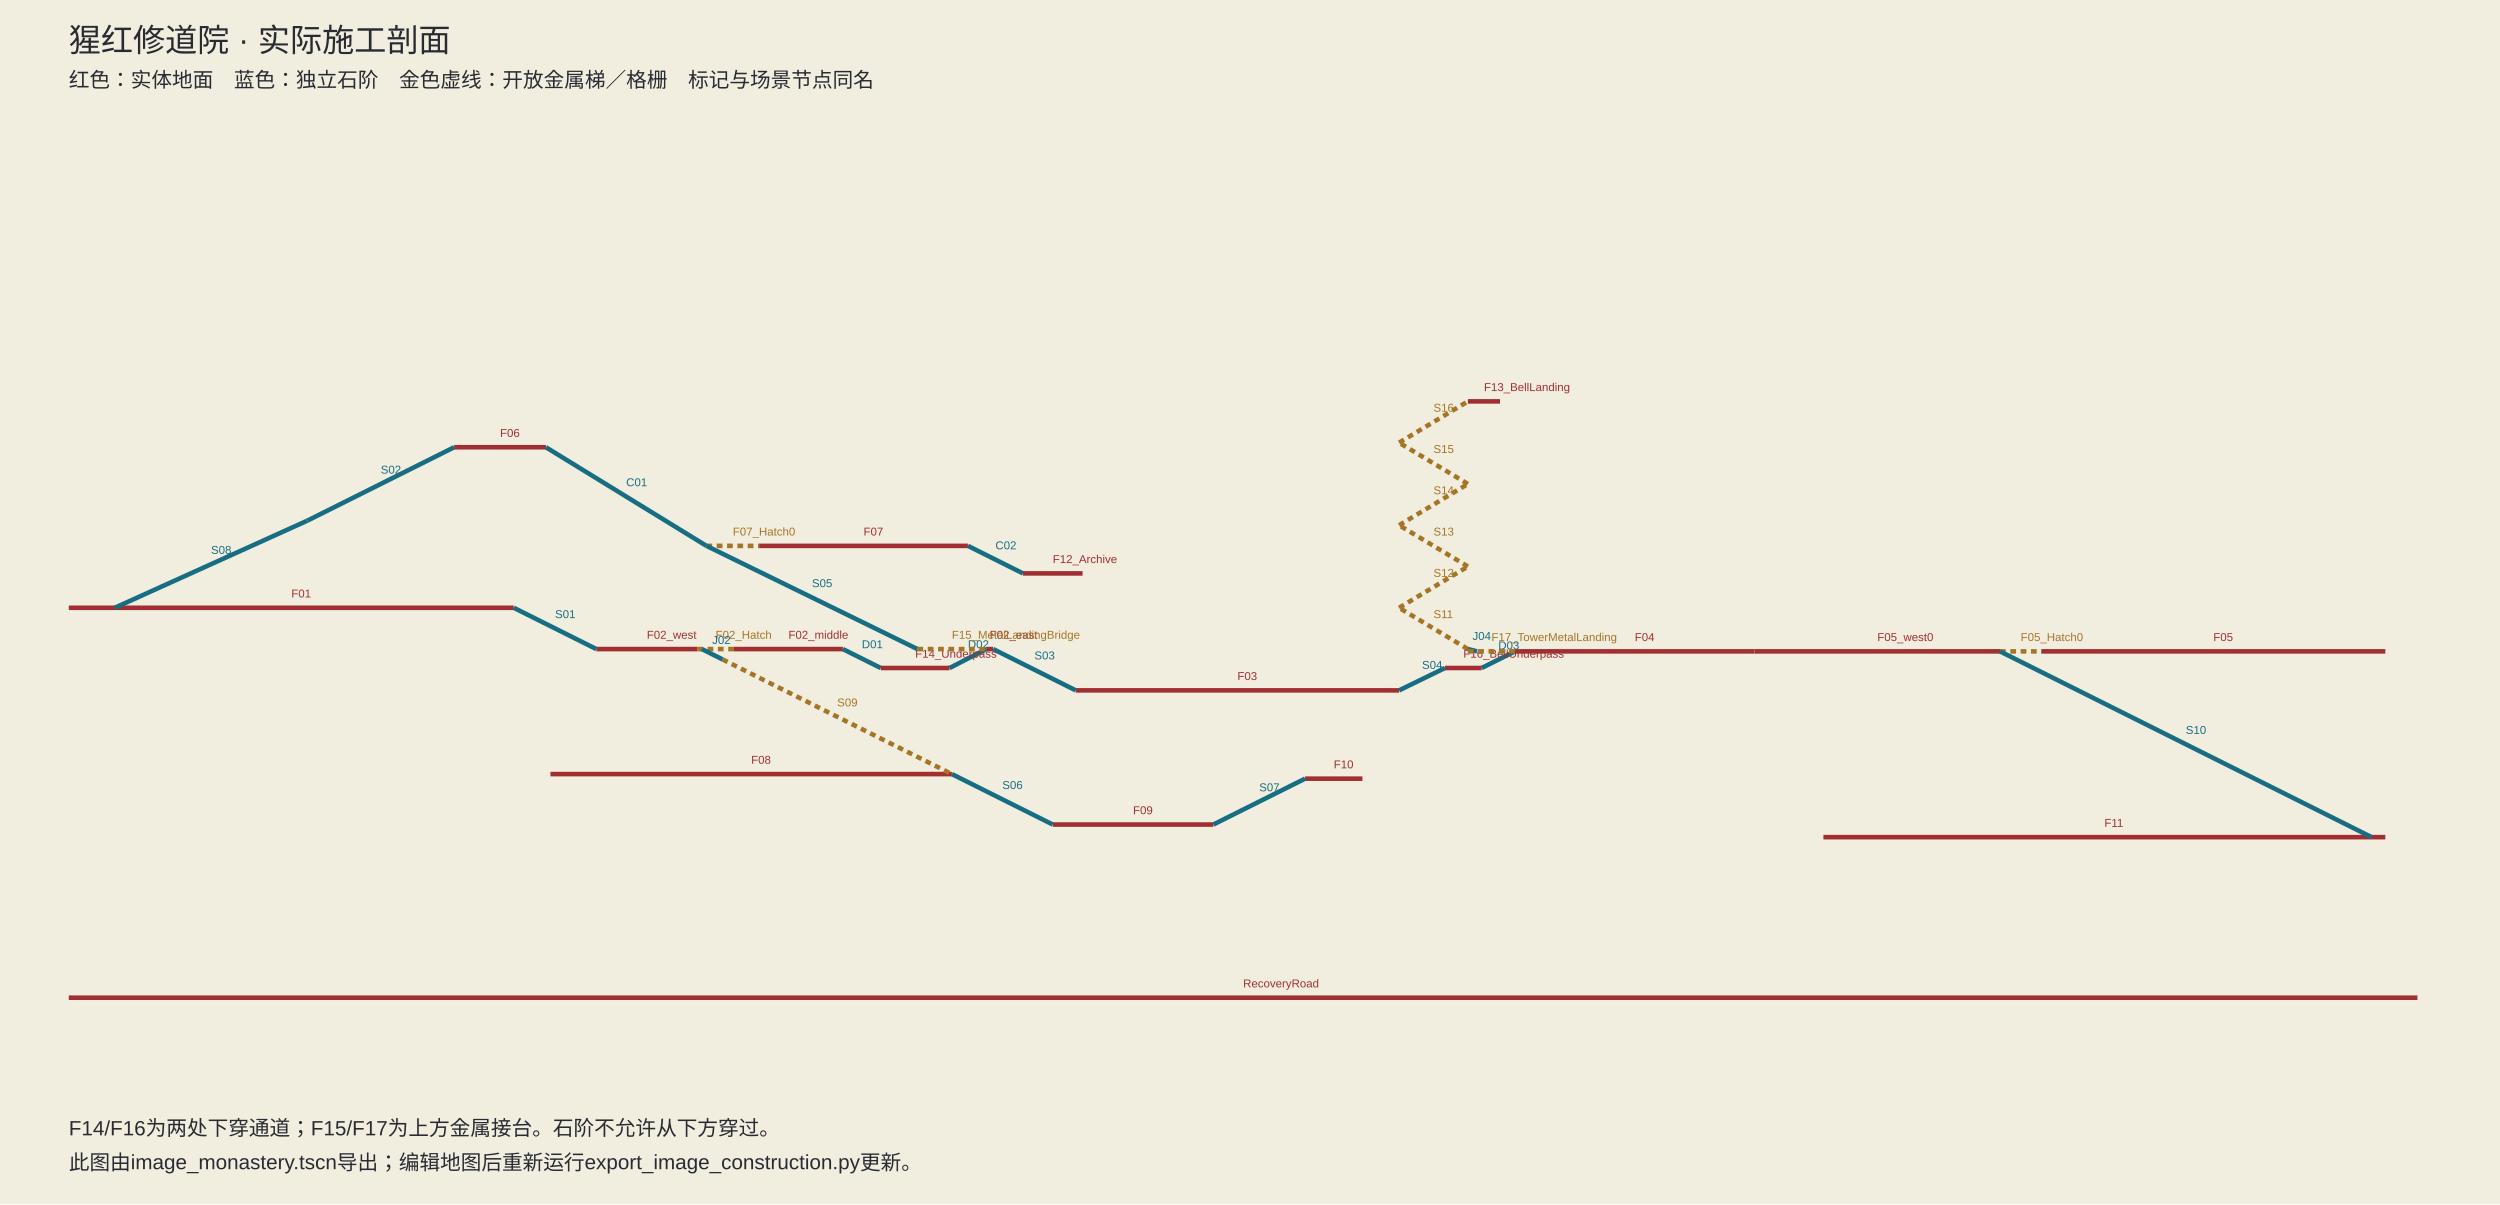
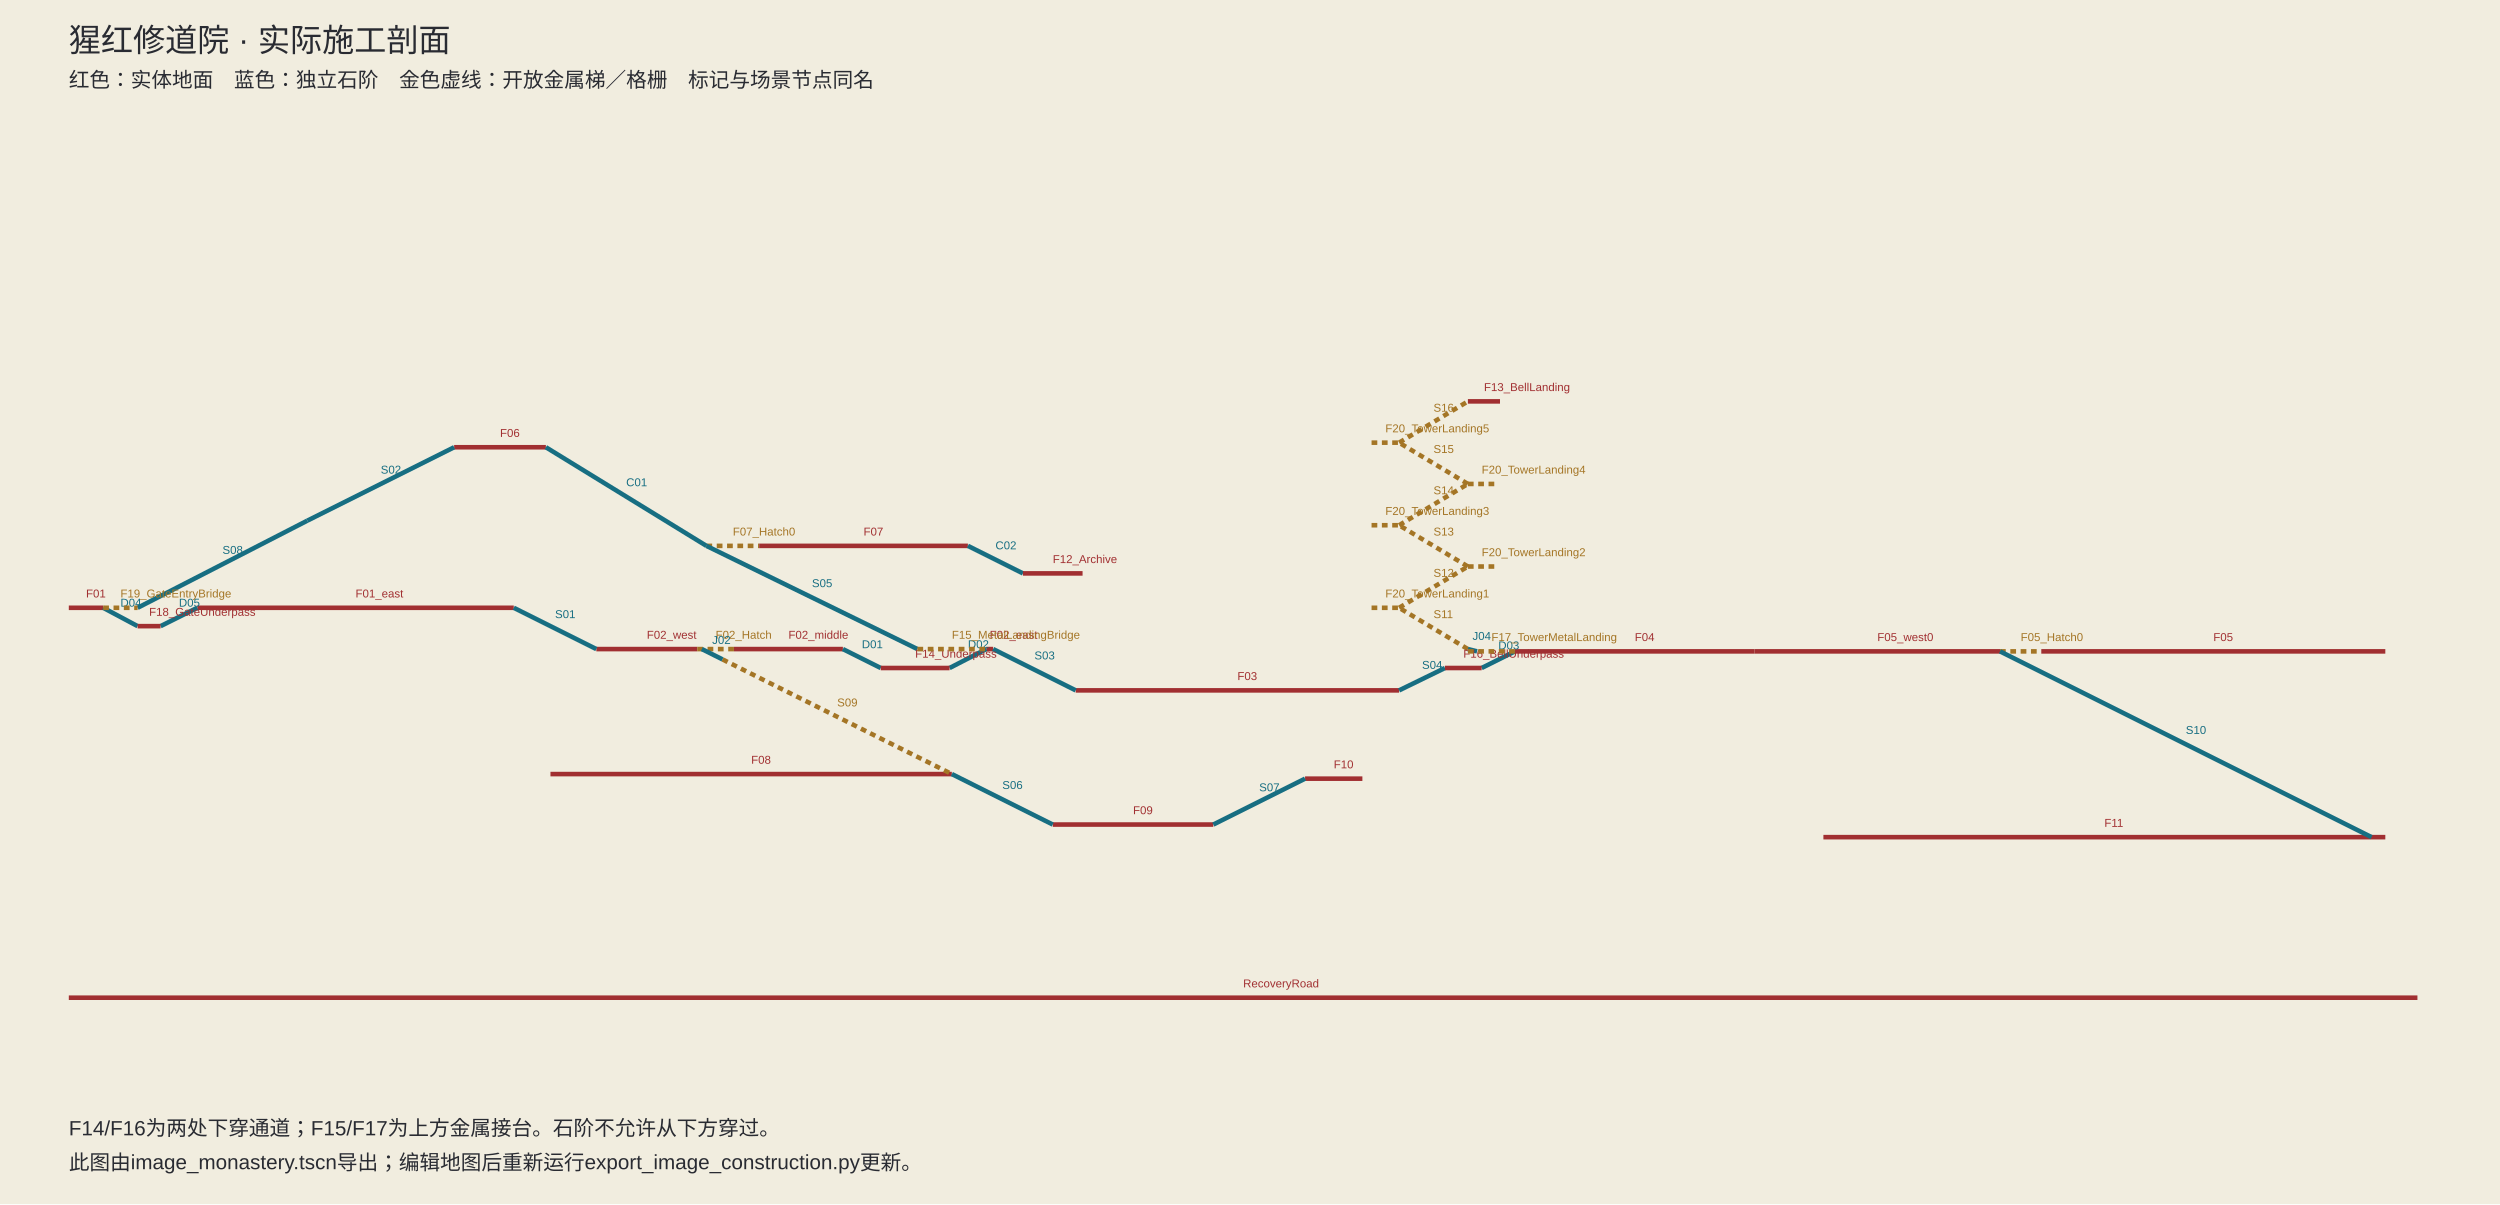
<svg xmlns="http://www.w3.org/2000/svg" width="2180" height="1050" viewBox="0 0 2180 1050">
  <rect width="2180" height="1050" fill="#f1eddf" />
  <g font-family="Microsoft YaHei,Arial" fill="#292b32">
    <text x="60" y="45" font-size="28">猩红修道院 · 实际施工剖面</text>
    <text x="60" y="76" font-size="18">红色：实体地面　蓝色：独立石阶　金色虚线：开放金属梯／格栅　标记与场景节点同名</text>
-     <path d="M60.0,530.0 L448.0,530.0" stroke="#a12f31" stroke-width="4" />
-     <text x="254.0" y="521.0" font-size="10" fill="#a12f31">F01</text>
+     <path d="M60.0,530.0 L90.0,530.0" stroke="#a12f31" stroke-width="4" />
+     <text x="75.0" y="521.0" font-size="10" fill="#a12f31">F01</text>
+     <path d="M172.0,530.0 L448.0,530.0" stroke="#a12f31" stroke-width="4" />
+     <text x="310.0" y="521.0" font-size="10" fill="#a12f31">F01_east</text>
    <path d="M520.0,566.0 L608.0,566.0" stroke="#a12f31" stroke-width="4" />
    <text x="564.0" y="557.0" font-size="10" fill="#a12f31">F02_west</text>
    <path d="M608.0,566.0 L640.0,566.0" stroke="#a47525" stroke-width="4" stroke-dasharray="5 4" />
    <text x="624.0" y="557.0" font-size="10" fill="#a47525">F02_Hatch</text>
    <path d="M640.0,566.0 L735.0,566.0" stroke="#a12f31" stroke-width="4" />
    <text x="687.5" y="557.0" font-size="10" fill="#a12f31">F02_middle</text>
    <path d="M860.0,566.0 L866.0,566.0" stroke="#a12f31" stroke-width="4" />
    <text x="863.0" y="557.0" font-size="10" fill="#a12f31">F02_east</text>
    <path d="M938.0,602.0 L1220.0,602.0" stroke="#a12f31" stroke-width="4" />
    <text x="1079.0" y="593.0" font-size="10" fill="#a12f31">F03</text>
    <path d="M1321.0,568.0 L1530.0,568.0" stroke="#a12f31" stroke-width="4" />
    <text x="1425.5" y="559.0" font-size="10" fill="#a12f31">F04</text>
    <path d="M1530.0,568.0 L1744.0,568.0" stroke="#a12f31" stroke-width="4" />
    <text x="1637.0" y="559.0" font-size="10" fill="#a12f31">F05_west0</text>
    <path d="M1744.0,568.0 L1780.0,568.0" stroke="#a47525" stroke-width="4" stroke-dasharray="5 4" />
    <text x="1762.0" y="559.0" font-size="10" fill="#a47525">F05_Hatch0</text>
    <path d="M1780.0,568.0 L2080.0,568.0" stroke="#a12f31" stroke-width="4" />
    <text x="1930.0" y="559.0" font-size="10" fill="#a12f31">F05</text>
    <path d="M396.0,390.0 L476.0,390.0" stroke="#a12f31" stroke-width="4" />
    <text x="436.0" y="381.0" font-size="10" fill="#a12f31">F06</text>
    <path d="M616.0,476.0 L662.0,476.0" stroke="#a47525" stroke-width="4" stroke-dasharray="5 4" />
    <text x="639.0" y="467.0" font-size="10" fill="#a47525">F07_Hatch0</text>
    <path d="M662.0,476.0 L844.0,476.0" stroke="#a12f31" stroke-width="4" />
    <text x="753.0" y="467.0" font-size="10" fill="#a12f31">F07</text>
    <path d="M480.0,675.0 L830.0,675.0" stroke="#a12f31" stroke-width="4" />
    <text x="655.0" y="666.0" font-size="10" fill="#a12f31">F08</text>
    <path d="M918.0,719.0 L1058.0,719.0" stroke="#a12f31" stroke-width="4" />
    <text x="988.0" y="710.0" font-size="10" fill="#a12f31">F09</text>
    <path d="M1138.0,679.0 L1188.0,679.0" stroke="#a12f31" stroke-width="4" />
    <text x="1163.0" y="670.0" font-size="10" fill="#a12f31">F10</text>
    <path d="M1590.0,730.0 L2080.0,730.0" stroke="#a12f31" stroke-width="4" />
    <text x="1835.0" y="721.0" font-size="10" fill="#a12f31">F11</text>
    <path d="M448.0,530.0 L520.0,566.0" stroke="#176e82" stroke-width="4" />
    <text x="484.0" y="539.0" font-size="10" fill="#176e82">S01</text>
    <path d="M268.0,454.0 L396.0,390.0" stroke="#176e82" stroke-width="4" />
    <text x="332.0" y="413.0" font-size="10" fill="#176e82">S02</text>
    <path d="M866.0,566.0 L938.0,602.0" stroke="#176e82" stroke-width="4" />
    <text x="902.0" y="575.0" font-size="10" fill="#176e82">S03</text>
    <path d="M1220.0,602.0 L1260.0,582.5" stroke="#176e82" stroke-width="4" />
    <text x="1240.0" y="583.25" font-size="10" fill="#176e82">S04</text>
    <path d="M616.0,476.0 L800.0,566.0" stroke="#176e82" stroke-width="4" />
    <text x="708.0" y="512.0" font-size="10" fill="#176e82">S05</text>
    <path d="M830.0,675.0 L918.0,719.0" stroke="#176e82" stroke-width="4" />
    <text x="874.0" y="688.0" font-size="10" fill="#176e82">S06</text>
    <path d="M1058.0,719.0 L1138.0,679.0" stroke="#176e82" stroke-width="4" />
    <text x="1098.0" y="690.0" font-size="10" fill="#176e82">S07</text>
-     <path d="M100.0,530.0 L268.0,454.0" stroke="#176e82" stroke-width="4" />
-     <text x="184.0" y="483.0" font-size="10" fill="#176e82">S08</text>
+     <path d="M120.0,530.0 L268.0,454.0" stroke="#176e82" stroke-width="4" />
+     <text x="194.0" y="483.0" font-size="10" fill="#176e82">S08</text>
    <path d="M630.0,575.0 L830.0,675.0" stroke="#a47525" stroke-width="4" stroke-dasharray="5 4" />
    <text x="730.0" y="616.0" font-size="10" fill="#a47525">S09</text>
    <path d="M1744.0,568.0 L2068.0,730.0" stroke="#176e82" stroke-width="4" />
    <text x="1906.0" y="640.0" font-size="10" fill="#176e82">S10</text>
    <path d="M1280.0,566.0 L1220.0,530.0" stroke="#a47525" stroke-width="4" stroke-dasharray="5 4" />
    <text x="1250.0" y="539.0" font-size="10" fill="#a47525">S11</text>
    <path d="M1220.0,530.0 L1280.0,494.0" stroke="#a47525" stroke-width="4" stroke-dasharray="5 4" />
    <text x="1250.0" y="503.0" font-size="10" fill="#a47525">S12</text>
    <path d="M1280.0,494.0 L1220.0,458.0" stroke="#a47525" stroke-width="4" stroke-dasharray="5 4" />
    <text x="1250.0" y="467.0" font-size="10" fill="#a47525">S13</text>
    <path d="M1220.0,458.0 L1280.0,422.0" stroke="#a47525" stroke-width="4" stroke-dasharray="5 4" />
    <text x="1250.0" y="431.0" font-size="10" fill="#a47525">S14</text>
    <path d="M1280.0,422.0 L1220.0,386.0" stroke="#a47525" stroke-width="4" stroke-dasharray="5 4" />
    <text x="1250.0" y="395.0" font-size="10" fill="#a47525">S15</text>
    <path d="M1220.0,386.0 L1280.0,350.0" stroke="#a47525" stroke-width="4" stroke-dasharray="5 4" />
    <text x="1250.0" y="359.0" font-size="10" fill="#a47525">S16</text>
    <path d="M612.0,566.0 L630.0,575.0" stroke="#176e82" stroke-width="4" />
    <text x="621.0" y="561.5" font-size="10" fill="#176e82">J02</text>
    <path d="M1280.0,566.0 L1288.0,568.0" stroke="#176e82" stroke-width="4" />
    <text x="1284.0" y="558.0" font-size="10" fill="#176e82">J04</text>
    <path d="M476.0,390.0 L616.0,476.0" stroke="#176e82" stroke-width="4" />
    <text x="546.0" y="424.0" font-size="10" fill="#176e82">C01</text>
    <path d="M844.0,476.0 L892.0,500.0" stroke="#176e82" stroke-width="4" />
    <text x="868.0" y="479.0" font-size="10" fill="#176e82">C02</text>
    <path d="M735.0,566.0 L768.0,582.5" stroke="#176e82" stroke-width="4" />
    <text x="751.5" y="565.25" font-size="10" fill="#176e82">D01</text>
    <path d="M828.0,582.5 L860.0,566.0" stroke="#176e82" stroke-width="4" />
    <text x="844.0" y="565.25" font-size="10" fill="#176e82">D02</text>
    <path d="M1292.0,582.5 L1321.0,568.0" stroke="#176e82" stroke-width="4" />
    <text x="1306.5" y="566.25" font-size="10" fill="#176e82">D03</text>
    <path d="M892.0,500.0 L944.0,500.0" stroke="#a12f31" stroke-width="4" />
    <text x="918.0" y="491.0" font-size="10" fill="#a12f31">F12_Archive</text>
    <path d="M1280.0,350.0 L1308.0,350.0" stroke="#a12f31" stroke-width="4" />
    <text x="1294.0" y="341.0" font-size="10" fill="#a12f31">F13_BellLanding</text>
    <path d="M768.0,582.5 L828.0,582.5" stroke="#a12f31" stroke-width="4" />
    <text x="798.0" y="573.5" font-size="10" fill="#a12f31">F14_Underpass</text>
    <path d="M800.0,566.0 L860.0,566.0" stroke="#a47525" stroke-width="4" stroke-dasharray="5 4" />
    <text x="830.0" y="557.0" font-size="10" fill="#a47525">F15_MetalLandingBridge</text>
    <path d="M1260.0,582.5 L1292.0,582.5" stroke="#a12f31" stroke-width="4" />
    <text x="1276.0" y="573.5" font-size="10" fill="#a12f31">F16_BellUnderpass</text>
    <path d="M1280.0,568.0 L1321.0,568.0" stroke="#a47525" stroke-width="4" stroke-dasharray="5 4" />
    <text x="1300.5" y="559.0" font-size="10" fill="#a47525">F17_TowerMetalLanding</text>
+     <path d="M90.0,530.0 L120.0,546.0" stroke="#176e82" stroke-width="4" />
+     <text x="105.0" y="529.0" font-size="10" fill="#176e82">D04</text>
+     <path d="M140.0,546.0 L172.0,530.0" stroke="#176e82" stroke-width="4" />
+     <text x="156.0" y="529.0" font-size="10" fill="#176e82">D05</text>
+     <path d="M120.0,546.0 L140.0,546.0" stroke="#a12f31" stroke-width="4" />
+     <text x="130.0" y="537.0" font-size="10" fill="#a12f31">F18_GateUnderpass</text>
+     <path d="M90.0,530.0 L120.0,530.0" stroke="#a47525" stroke-width="4" stroke-dasharray="5 4" />
+     <text x="105.0" y="521.0" font-size="10" fill="#a47525">F19_GateEntryBridge</text>
+     <path d="M1196.0,530.0 L1220.0,530.0" stroke="#a47525" stroke-width="4" stroke-dasharray="5 4" />
+     <text x="1208.0" y="521.0" font-size="10" fill="#a47525">F20_TowerLanding1</text>
+     <path d="M1280.0,494.0 L1304.0,494.0" stroke="#a47525" stroke-width="4" stroke-dasharray="5 4" />
+     <text x="1292.0" y="485.0" font-size="10" fill="#a47525">F20_TowerLanding2</text>
+     <path d="M1196.0,458.0 L1220.0,458.0" stroke="#a47525" stroke-width="4" stroke-dasharray="5 4" />
+     <text x="1208.0" y="449.0" font-size="10" fill="#a47525">F20_TowerLanding3</text>
+     <path d="M1280.0,422.0 L1304.0,422.0" stroke="#a47525" stroke-width="4" stroke-dasharray="5 4" />
+     <text x="1292.0" y="413.0" font-size="10" fill="#a47525">F20_TowerLanding4</text>
+     <path d="M1196.0,386.0 L1220.0,386.0" stroke="#a47525" stroke-width="4" stroke-dasharray="5 4" />
+     <text x="1208.0" y="377.0" font-size="10" fill="#a47525">F20_TowerLanding5</text>
    <path d="M60.0,870.0 L2108.0,870.0" stroke="#a12f31" stroke-width="4" />
    <text x="1084.0" y="861.0" font-size="10" fill="#a12f31">RecoveryRoad</text>
    <text x="60" y="990" font-size="18">F14/F16为两处下穿通道；F15/F17为上方金属接台。石阶不允许从下方穿过。</text>
    <text x="60" y="1020" font-size="18">此图由image_monastery.tscn导出；编辑地图后重新运行export_image_construction.py更新。</text>
  </g>
</svg>
